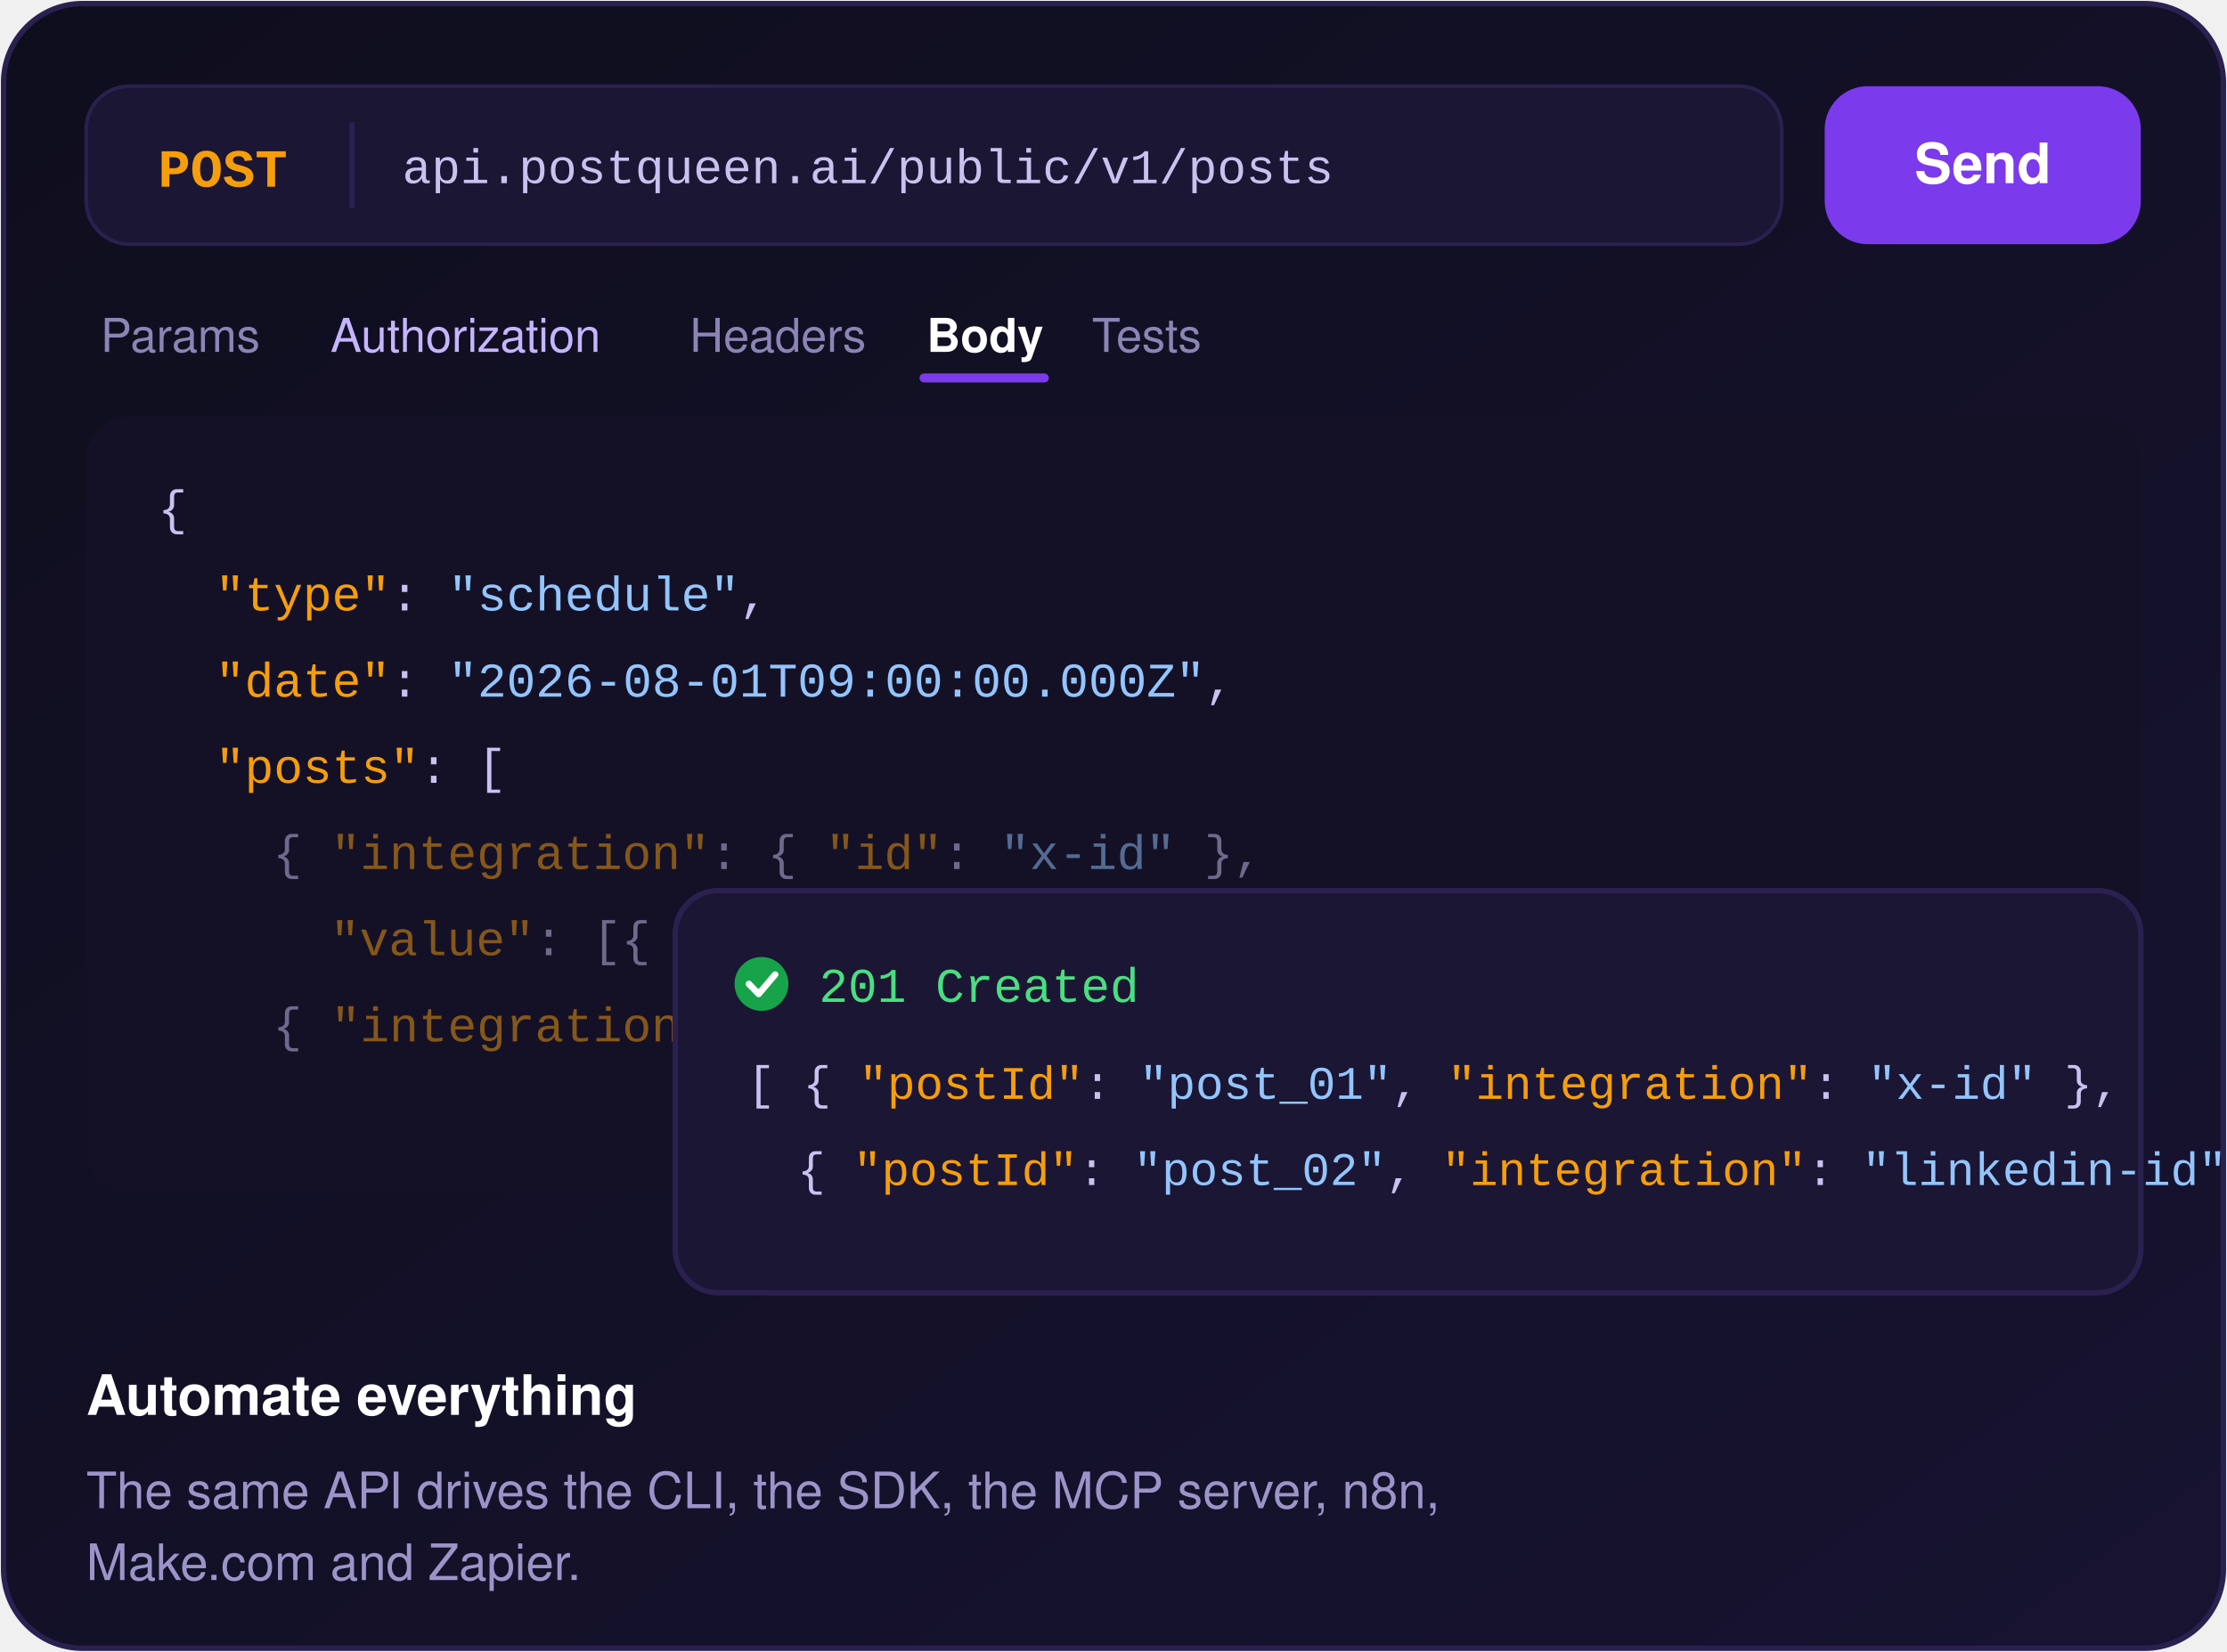
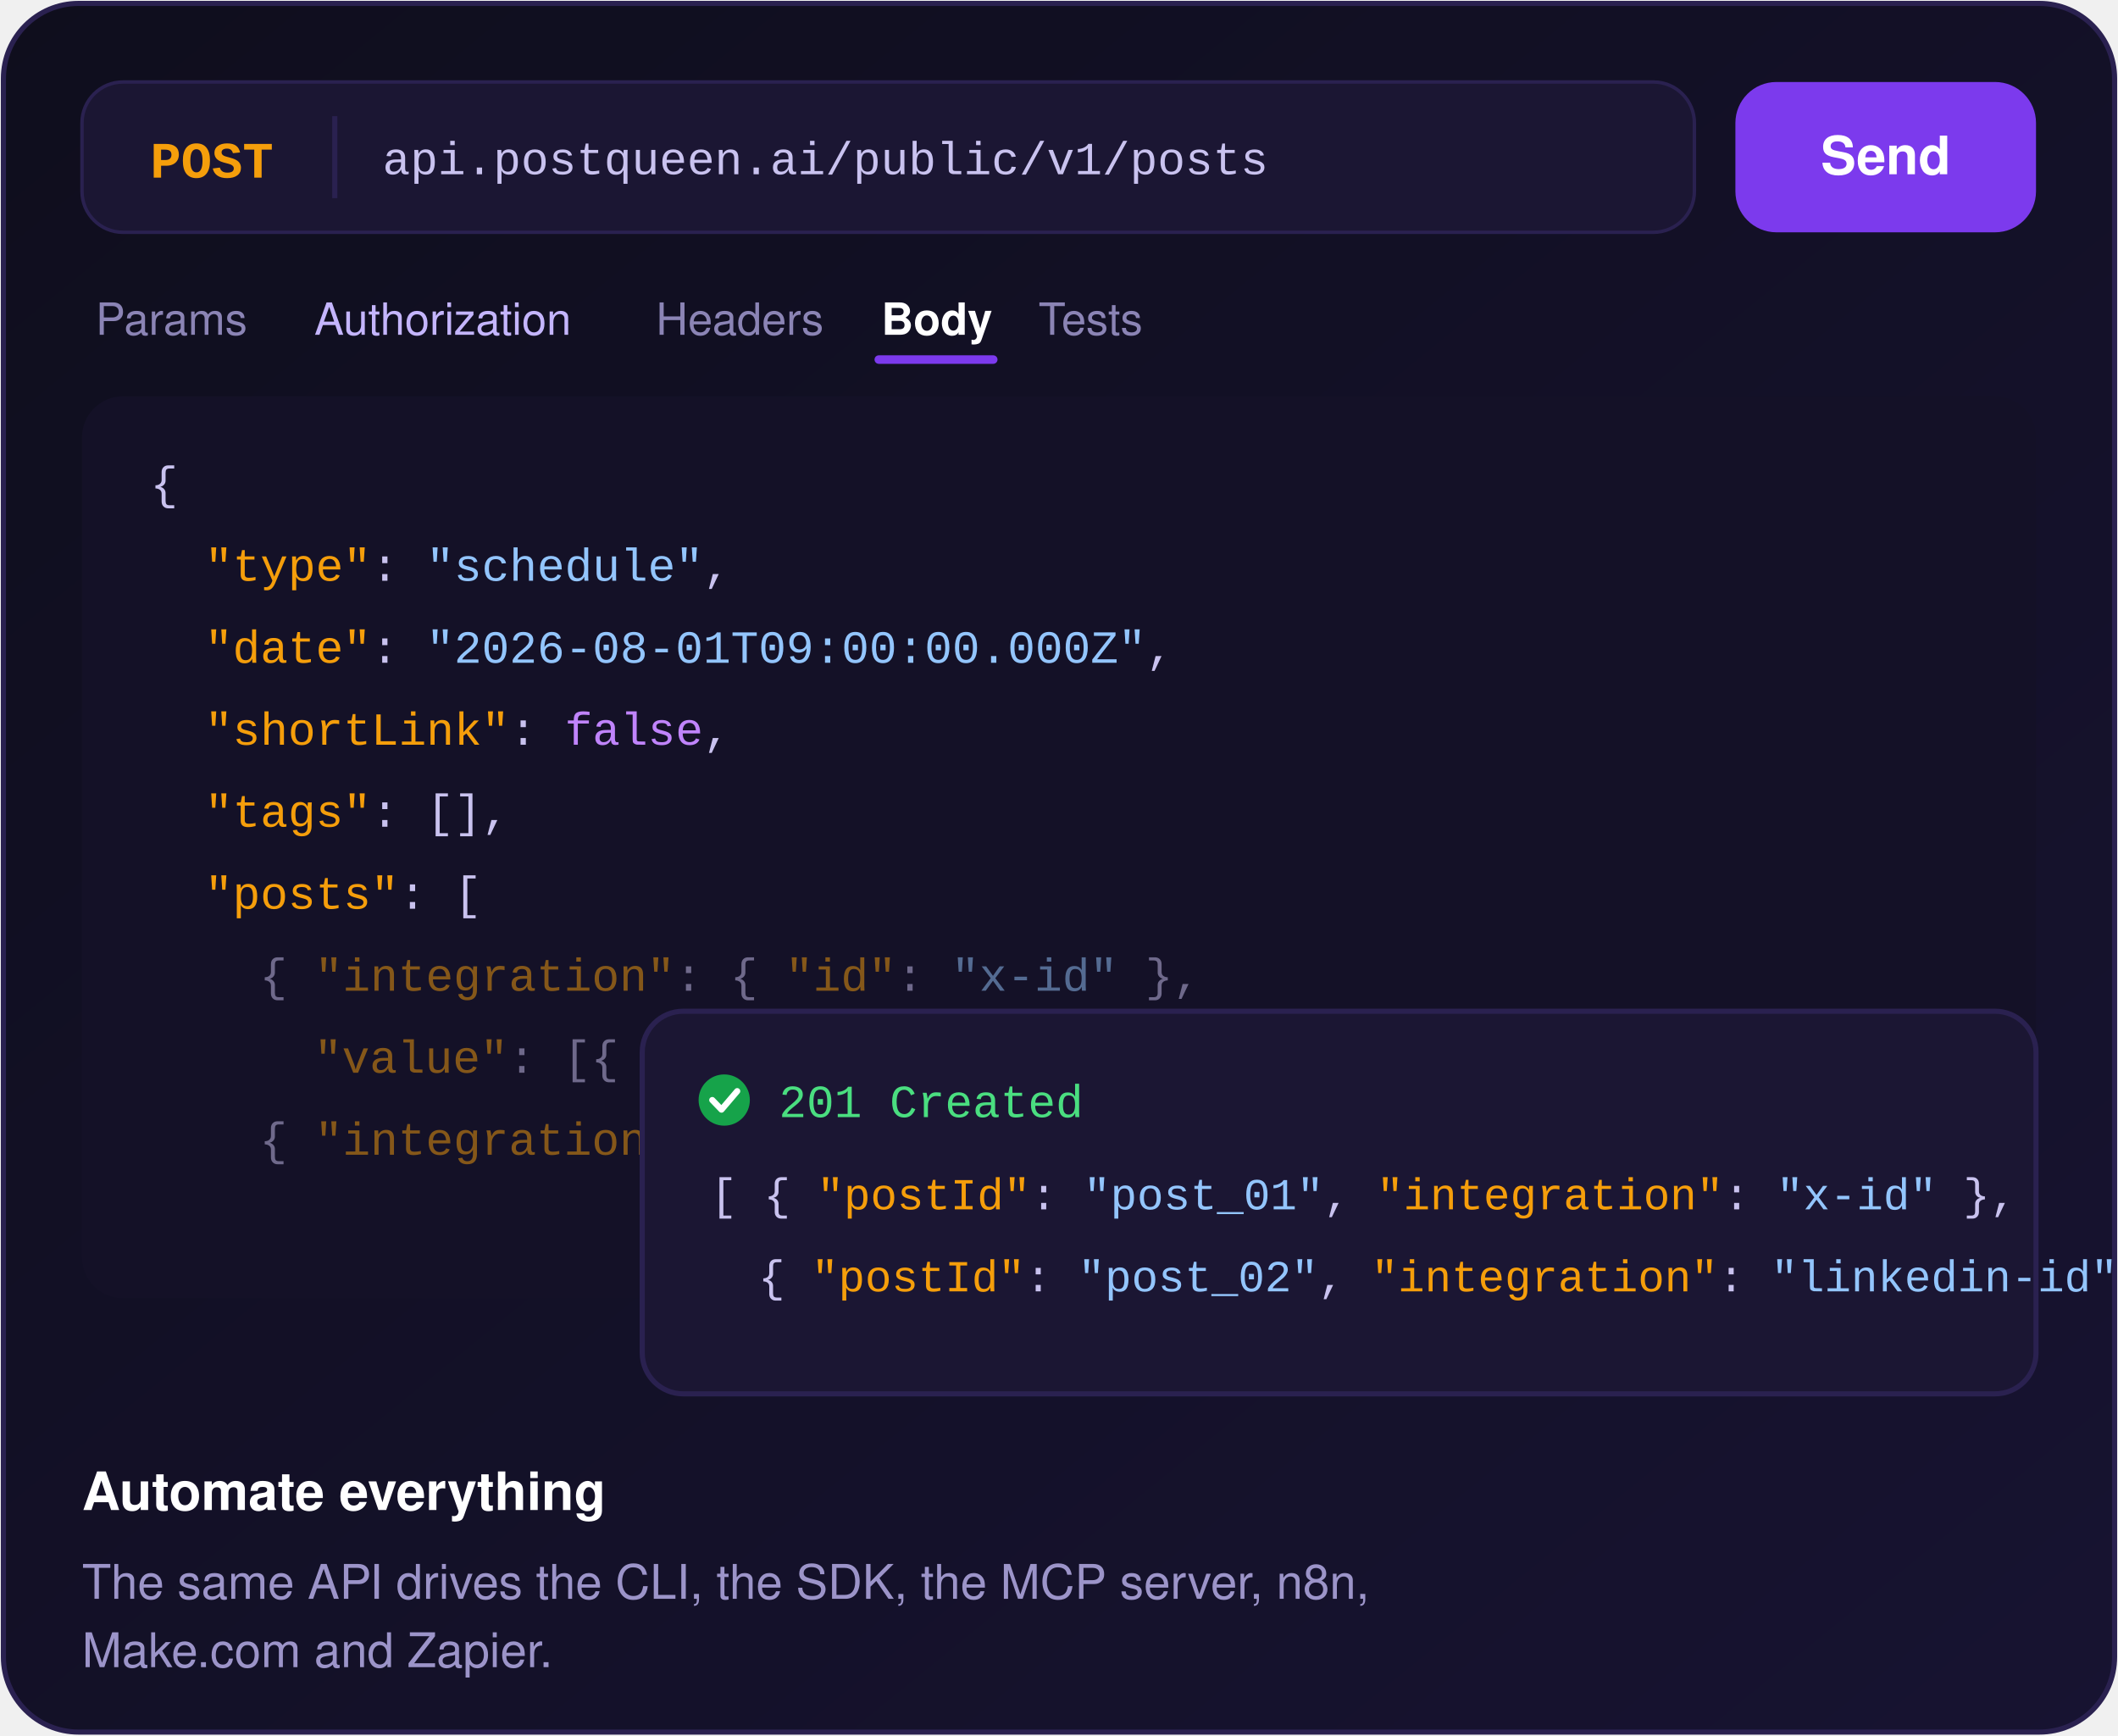
- <svg xmlns="http://www.w3.org/2000/svg" width="620" height="460" viewBox="0 0 620 460" role="img" aria-label="API client posting to the PostQueen public API and receiving the scheduled posts response">
+ <svg xmlns="http://www.w3.org/2000/svg" width="620" height="508" viewBox="0 0 620 508" role="img" aria-label="API client posting to the PostQueen public API and receiving the scheduled posts response">
  <defs>
    <linearGradient id="bg" x1="0" y1="0" x2="1" y2="1">
      <stop offset="0" stop-color="#0f0e1d" />
      <stop offset="1" stop-color="#171331" />
    </linearGradient>
  </defs>
-   <rect x="1" y="1" width="618" height="458" rx="22" fill="url(#bg)" stroke="#2a2150" stroke-width="1.5" />
+   <rect x="1" y="1" width="618" height="506" rx="22" fill="url(#bg)" stroke="#2a2150" stroke-width="1.5" />
  <rect x="24" y="24" width="472" height="44" rx="12" fill="#1b1633" stroke="#2a2150" stroke-width="1" />
  <text x="44" y="52" font-family="'SF Mono',SFMono-Regular,Menlo,Consolas,'Liberation Mono',monospace" font-size="15" font-weight="700" fill="#f59e0b">POST</text>
  <line x1="98" y1="34" x2="98" y2="58" stroke="#2a2150" stroke-width="1.5" />
  <text x="112" y="51" font-family="'SF Mono',SFMono-Regular,Menlo,Consolas,'Liberation Mono',monospace" font-size="13.5" fill="#c9c2ef">api.postqueen.ai/public/v1/posts</text>
  <rect x="508" y="24" width="88" height="44" rx="12" fill="#7c3aed" />
  <text x="552" y="51" text-anchor="middle" font-family="'Segoe UI',Helvetica,Arial,sans-serif" font-size="15.5" font-weight="700" fill="#ffffff">Send</text>
  <text x="28" y="98" font-family="'Segoe UI',Helvetica,Arial,sans-serif" font-size="13" fill="#8b84b5">Params</text>
  <text x="92" y="98" font-family="'Segoe UI',Helvetica,Arial,sans-serif" font-size="13" fill="#c4b5fd">Authorization</text>
  <text x="192" y="98" font-family="'Segoe UI',Helvetica,Arial,sans-serif" font-size="13" fill="#8b84b5">Headers</text>
  <text x="258" y="98" font-family="'Segoe UI',Helvetica,Arial,sans-serif" font-size="13" font-weight="700" fill="#ffffff">Body</text>
  <rect x="256" y="104" width="36" height="2.5" rx="1.25" fill="#7c3aed" />
  <text x="304" y="98" font-family="'Segoe UI',Helvetica,Arial,sans-serif" font-size="13" fill="#8b84b5">Tests</text>
-   <rect x="24" y="116" width="572" height="216" rx="12" fill="#141127" />
+   <rect x="24" y="116" width="572" height="264" rx="12" fill="#141127" />
  <text x="44" y="146" font-family="'SF Mono',SFMono-Regular,Menlo,Consolas,'Liberation Mono',monospace" font-size="13.5" fill="#c9c2ef">{</text>
  <text x="60" y="170" font-family="'SF Mono',SFMono-Regular,Menlo,Consolas,'Liberation Mono',monospace" font-size="13.5" fill="#c9c2ef">
    <tspan fill="#f59e0b">"type"</tspan>: <tspan fill="#93c5fd">"schedule"</tspan>,</text>
  <text x="60" y="194" font-family="'SF Mono',SFMono-Regular,Menlo,Consolas,'Liberation Mono',monospace" font-size="13.5" fill="#c9c2ef">
    <tspan fill="#f59e0b">"date"</tspan>: <tspan fill="#93c5fd">"2026-08-01T09:00:00.000Z"</tspan>,</text>
  <text x="60" y="218" font-family="'SF Mono',SFMono-Regular,Menlo,Consolas,'Liberation Mono',monospace" font-size="13.5" fill="#c9c2ef">
+     <tspan fill="#f59e0b">"shortLink"</tspan>: <tspan fill="#c084fc">false</tspan>,</text>
+   <text x="60" y="242" font-family="'SF Mono',SFMono-Regular,Menlo,Consolas,'Liberation Mono',monospace" font-size="13.5" fill="#c9c2ef">
+     <tspan fill="#f59e0b">"tags"</tspan>: [],</text>
+   <text x="60" y="266" font-family="'SF Mono',SFMono-Regular,Menlo,Consolas,'Liberation Mono',monospace" font-size="13.5" fill="#c9c2ef">
    <tspan fill="#f59e0b">"posts"</tspan>: [</text>
  <g opacity="0.5">
-     <text x="76" y="242" font-family="'SF Mono',SFMono-Regular,Menlo,Consolas,'Liberation Mono',monospace" font-size="13.5" fill="#c9c2ef">{ <tspan fill="#f59e0b">"integration"</tspan>: { <tspan fill="#f59e0b">"id"</tspan>: <tspan fill="#93c5fd">"x-id"</tspan> },</text>
-     <text x="92" y="266" font-family="'SF Mono',SFMono-Regular,Menlo,Consolas,'Liberation Mono',monospace" font-size="13.5" fill="#c9c2ef">
-       <tspan fill="#f59e0b">"value"</tspan>: [{ <tspan fill="#f59e0b">"content"</tspan>: <tspan fill="#93c5fd">"Let's go!"</tspan> }] },</text>
-     <text x="76" y="290" font-family="'SF Mono',SFMono-Regular,Menlo,Consolas,'Liberation Mono',monospace" font-size="13.5" fill="#c9c2ef">{ <tspan fill="#f59e0b">"integration"</tspan>: { <tspan fill="#f59e0b">"id"</tspan>: <tspan fill="#93c5fd">"linkedin-id"</tspan> }, …</text>
+     <text x="76" y="290" font-family="'SF Mono',SFMono-Regular,Menlo,Consolas,'Liberation Mono',monospace" font-size="13.5" fill="#c9c2ef">{ <tspan fill="#f59e0b">"integration"</tspan>: { <tspan fill="#f59e0b">"id"</tspan>: <tspan fill="#93c5fd">"x-id"</tspan> },</text>
+     <text x="92" y="314" font-family="'SF Mono',SFMono-Regular,Menlo,Consolas,'Liberation Mono',monospace" font-size="13.5" fill="#c9c2ef">
+       <tspan fill="#f59e0b">"value"</tspan>: [{ <tspan fill="#f59e0b">"content"</tspan>: <tspan fill="#93c5fd">"Let's go!"</tspan>, <tspan fill="#f59e0b">"image"</tspan>: [] }] },</text>
+     <text x="76" y="338" font-family="'SF Mono',SFMono-Regular,Menlo,Consolas,'Liberation Mono',monospace" font-size="13.5" fill="#c9c2ef">{ <tspan fill="#f59e0b">"integration"</tspan>: { <tspan fill="#f59e0b">"id"</tspan>: <tspan fill="#93c5fd">"linkedin-id"</tspan> }, …</text>
  </g>
-   <rect x="188" y="248" width="408" height="112" rx="12" fill="#1b1633" stroke="#2a2150" stroke-width="1.5" />
-   <circle cx="212" cy="274" r="7.5" fill="#16a34a" />
-   <path d="M208.5,274 L211.2,276.8 L215.8,271.4" stroke="#ffffff" stroke-width="1.8" fill="none" stroke-linecap="round" stroke-linejoin="round" />
-   <text x="228" y="279" font-family="'SF Mono',SFMono-Regular,Menlo,Consolas,'Liberation Mono',monospace" font-size="13.5" fill="#4ade80">201 Created</text>
-   <text x="208" y="306" font-family="'SF Mono',SFMono-Regular,Menlo,Consolas,'Liberation Mono',monospace" font-size="13" fill="#c9c2ef">[ { <tspan fill="#f59e0b">"postId"</tspan>: <tspan fill="#93c5fd">"post_01"</tspan>, <tspan fill="#f59e0b">"integration"</tspan>: <tspan fill="#93c5fd">"x-id"</tspan> },</text>
-   <text x="222" y="330" font-family="'SF Mono',SFMono-Regular,Menlo,Consolas,'Liberation Mono',monospace" font-size="13" fill="#c9c2ef">{ <tspan fill="#f59e0b">"postId"</tspan>: <tspan fill="#93c5fd">"post_02"</tspan>, <tspan fill="#f59e0b">"integration"</tspan>: <tspan fill="#93c5fd">"linkedin-id"</tspan> } ]</text>
-   <text x="24" y="394" font-family="'Segoe UI',Helvetica,Arial,sans-serif" font-size="15.5" font-weight="700" fill="#ffffff">Automate everything</text>
-   <text x="24" y="420" font-family="'Segoe UI',Helvetica,Arial,sans-serif" font-size="14" fill="#9c94c9">The same API drives the CLI, the SDK, the MCP server, n8n,</text>
-   <text x="24" y="440" font-family="'Segoe UI',Helvetica,Arial,sans-serif" font-size="14" fill="#9c94c9">Make.com and Zapier.</text>
+   <rect x="188" y="296" width="408" height="112" rx="12" fill="#1b1633" stroke="#2a2150" stroke-width="1.5" />
+   <circle cx="212" cy="322" r="7.5" fill="#16a34a" />
+   <path d="M208.5,322 L211.2,324.8 L215.8,319.4" stroke="#ffffff" stroke-width="1.8" fill="none" stroke-linecap="round" stroke-linejoin="round" />
+   <text x="228" y="327" font-family="'SF Mono',SFMono-Regular,Menlo,Consolas,'Liberation Mono',monospace" font-size="13.5" fill="#4ade80">201 Created</text>
+   <text x="208" y="354" font-family="'SF Mono',SFMono-Regular,Menlo,Consolas,'Liberation Mono',monospace" font-size="13" fill="#c9c2ef">[ { <tspan fill="#f59e0b">"postId"</tspan>: <tspan fill="#93c5fd">"post_01"</tspan>, <tspan fill="#f59e0b">"integration"</tspan>: <tspan fill="#93c5fd">"x-id"</tspan> },</text>
+   <text x="222" y="378" font-family="'SF Mono',SFMono-Regular,Menlo,Consolas,'Liberation Mono',monospace" font-size="13" fill="#c9c2ef">{ <tspan fill="#f59e0b">"postId"</tspan>: <tspan fill="#93c5fd">"post_02"</tspan>, <tspan fill="#f59e0b">"integration"</tspan>: <tspan fill="#93c5fd">"linkedin-id"</tspan> } ]</text>
+   <text x="24" y="442" font-family="'Segoe UI',Helvetica,Arial,sans-serif" font-size="15.5" font-weight="700" fill="#ffffff">Automate everything</text>
+   <text x="24" y="468" font-family="'Segoe UI',Helvetica,Arial,sans-serif" font-size="14" fill="#9c94c9">The same API drives the CLI, the SDK, the MCP server, n8n,</text>
+   <text x="24" y="488" font-family="'Segoe UI',Helvetica,Arial,sans-serif" font-size="14" fill="#9c94c9">Make.com and Zapier.</text>
</svg>
